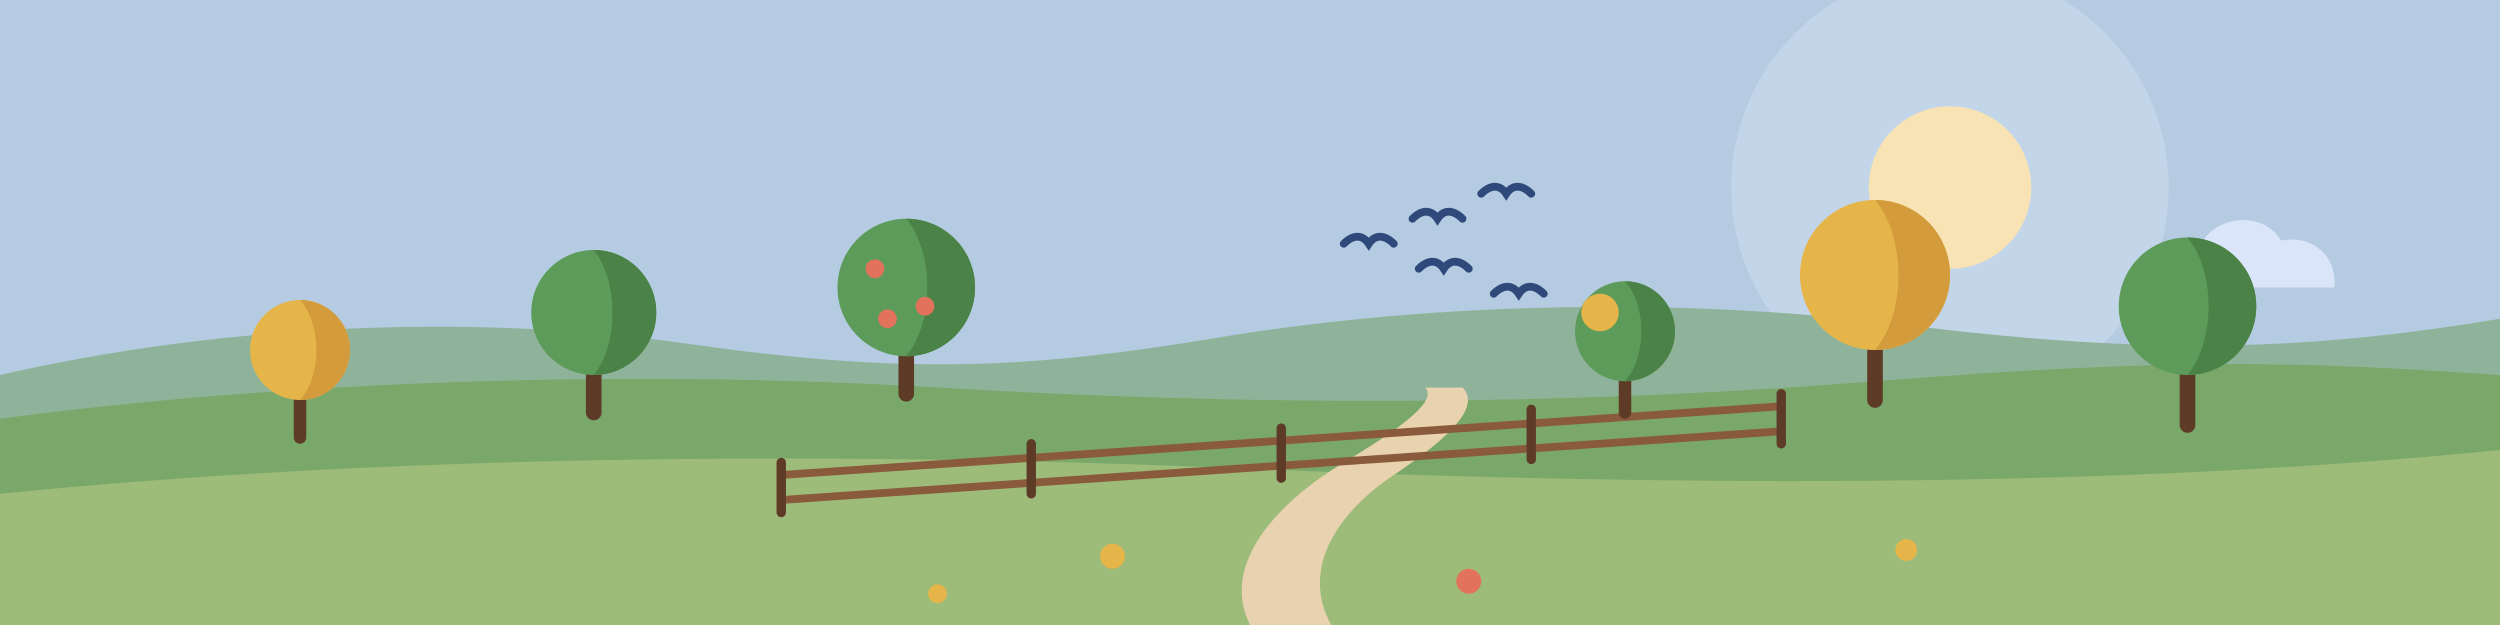
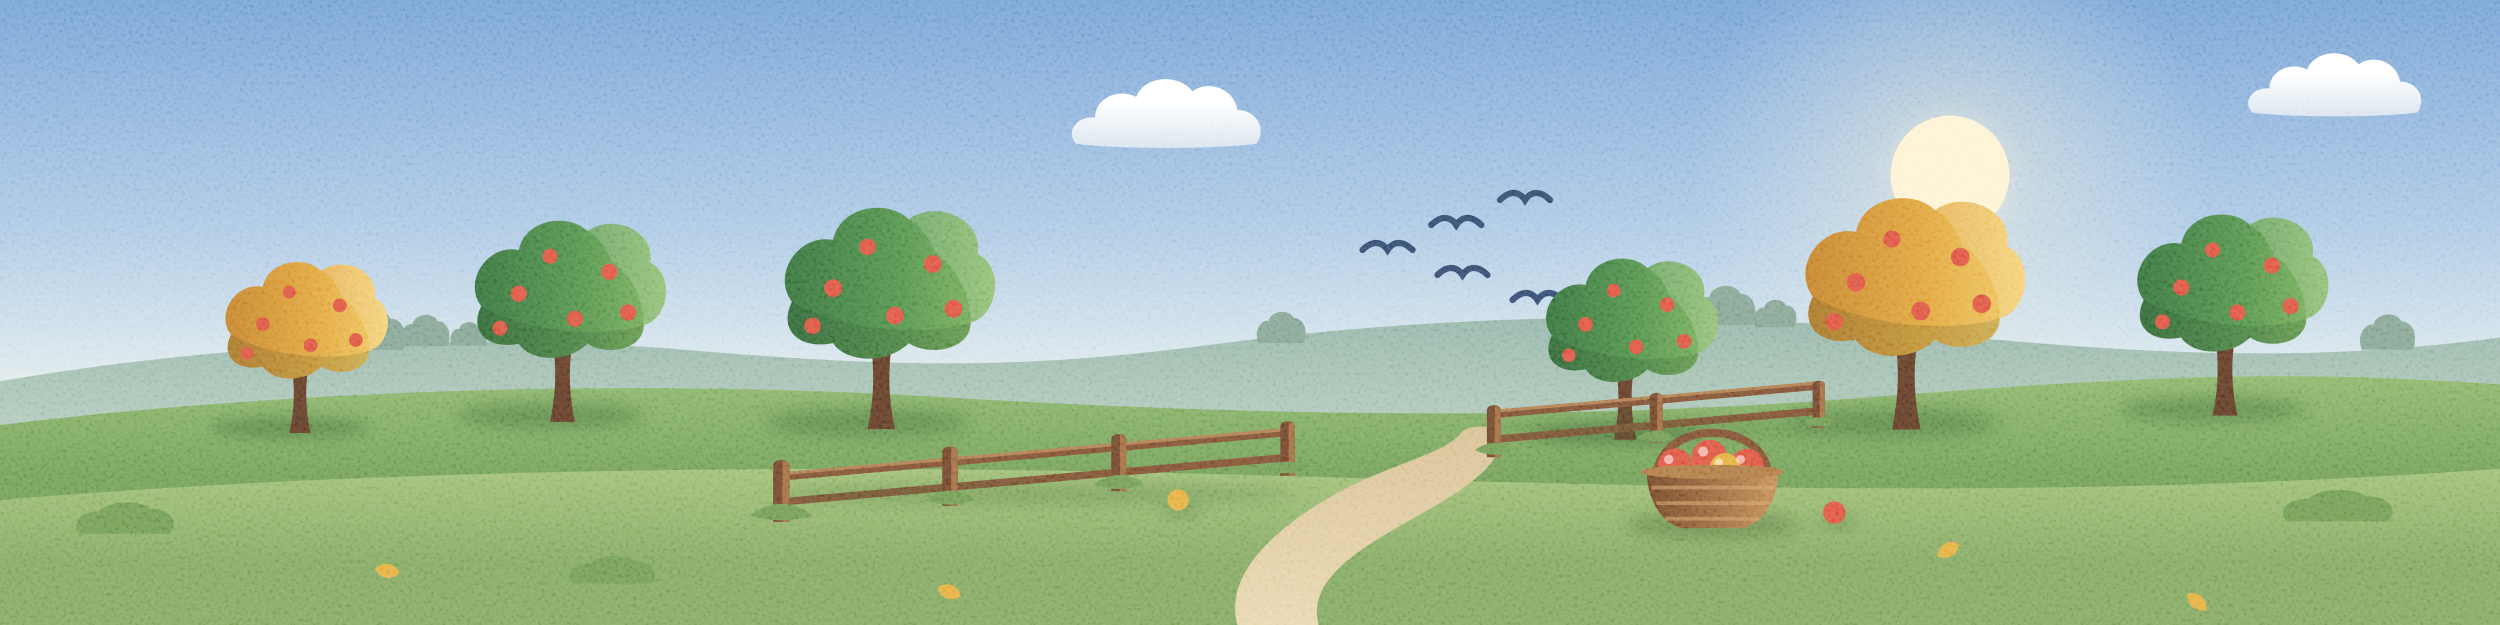
- <svg xmlns="http://www.w3.org/2000/svg" viewBox="0 0 800 200" width="800" height="200" preserveAspectRatio="xMidYMid slice">
-   <rect width="800" height="200" fill="#b4cbe2" />
-   <circle cx="624" cy="60" r="70" fill="#c3d5e8" />
-   <circle cx="624" cy="60" r="26" fill="#f7e3b4" />
-   <path d="M684 92c0-10 10-16 20-13 4-10 20-12 26-2 10-2 18 5 17 15z" fill="#dae5fa" />
-   <path d="M430 78c3-3 6-3 8 0 2-3 5-3 8 0M452 70c3-3 6-3 8 0 2-3 5-3 8 0M474 62c3-3 6-3 8 0 2-3 5-3 8 0M454 86c3-3 6-3 8 0 2-3 5-3 8 0M478 94c3-3 6-3 8 0 2-3 5-3 8 0" fill="none" stroke="#2f4a7a" stroke-width="2.5" stroke-linecap="round" />
-   <path d="M0 120c70-16 150-20 220-10s110 8 170-2 140-14 220-4 130 8 190-2v40H0z" fill="#8fb39a" />
-   <path d="M0 134c90-12 200-16 300-10s200 6 300-2 140-6 200-2v80H0z" fill="#7aa86a" />
-   <path d="M0 158c120-12 260-14 400-8s280 6 400-6v56H0z" fill="#9dbb79" />
-   <path d="M400 200c-10-20 10-40 30-52s30-20 26-24h12c6 6-4 16-22 28s-30 30-20 48z" fill="#e8d2b0" />
-   <path d="M250 160l320-22" fill="none" stroke="#8a5a3c" stroke-width="2.5" stroke-linecap="round" />
-   <path d="M250 152l320-22" fill="none" stroke="#8a5a3c" stroke-width="2.5" stroke-linecap="round" />
-   <path d="M250 148v16M330 142v16M410 137v16M490 131v16M570 126v16" fill="none" stroke="#5e3b26" stroke-width="3" stroke-linecap="round" />
-   <path d="M190 132v-18" fill="none" stroke="#5e3b26" stroke-width="5" stroke-linecap="round" />
-   <circle cx="190" cy="100" r="20" fill="#5d9b5a" />
-   <path d="M190 80a20 20 0 0 1 0 40c8-10 8-30 0-40z" fill="#4a8248" />
-   <path d="M290 126v-20" fill="none" stroke="#5e3b26" stroke-width="5" stroke-linecap="round" />
-   <circle cx="290" cy="92" r="22" fill="#5d9b5a" />
-   <path d="M290 70a22 22 0 0 1 0 44c9-11 9-33 0-44z" fill="#4a8248" />
-   <circle cx="280" cy="86" r="3" fill="#e2725b" />
-   <circle cx="296" cy="98" r="3" fill="#e2725b" />
-   <circle cx="284" cy="102" r="3" fill="#e2725b" />
-   <path d="M600 128v-26" fill="none" stroke="#5e3b26" stroke-width="5" stroke-linecap="round" />
-   <circle cx="600" cy="88" r="24" fill="#e6b54a" />
-   <path d="M600 64a24 24 0 0 1 0 48c10-12 10-36 0-48z" fill="#d49b3c" />
-   <path d="M520 132v-16" fill="none" stroke="#5e3b26" stroke-width="4" stroke-linecap="round" />
-   <circle cx="520" cy="106" r="16" fill="#5d9b5a" />
-   <path d="M520 90a16 16 0 0 1 0 32c7-8 7-24 0-32z" fill="#4a8248" />
-   <circle cx="512" cy="100" r="6" fill="#e6b54a" />
-   <path d="M700 136v-24" fill="none" stroke="#5e3b26" stroke-width="5" stroke-linecap="round" />
-   <circle cx="700" cy="98" r="22" fill="#5d9b5a" />
-   <path d="M700 76a22 22 0 0 1 0 44c9-11 9-33 0-44z" fill="#4a8248" />
-   <path d="M96 140v-18" fill="none" stroke="#5e3b26" stroke-width="4" stroke-linecap="round" />
-   <circle cx="96" cy="112" r="16" fill="#e6b54a" />
-   <path d="M96 96a16 16 0 0 1 0 32c7-8 7-24 0-32z" fill="#d49b3c" />
-   <circle cx="356" cy="178" r="4" fill="#e6b54a" />
-   <circle cx="470" cy="186" r="4" fill="#e2725b" />
-   <circle cx="300" cy="190" r="3" fill="#e6b54a" />
-   <circle cx="610" cy="176" r="3.5" fill="#e6b54a" />
+ <svg xmlns="http://www.w3.org/2000/svg" viewBox="0 0 800 200" width="800" height="200" preserveAspectRatio="xMidYMid slice" data-solid="123">
+   <rect width="800" height="200" fill="#a3c0dc" />
+   <defs>
+     <linearGradient id="sky" x1="0" y1="0" x2="0" y2="124" gradientUnits="userSpaceOnUse">
+       <stop offset="0" stop-color="#7ea8d8" />
+       <stop offset=".6" stop-color="#b3cde6" />
+       <stop offset="1" stop-color="#e4edee" />
+     </linearGradient>
+     <radialGradient id="sunGlow">
+       <stop offset="0" stop-color="#fdf3d6" stop-opacity=".85" />
+       <stop offset=".3" stop-color="#f4f0dc" stop-opacity=".4" />
+       <stop offset="1" stop-color="#e4edee" stop-opacity="0" />
+     </radialGradient>
+     <linearGradient id="cloud" x1="0" y1="0" x2="0" y2="1">
+       <stop offset=".3" stop-color="#ffffff" />
+       <stop offset="1" stop-color="#dbe5ef" />
+     </linearGradient>
+     <linearGradient id="far" x1="0" y1="0" x2="0" y2="1">
+       <stop offset="0" stop-color="#9cbaae" />
+       <stop offset=".35" stop-color="#b6ccbf" />
+     </linearGradient>
+     <linearGradient id="mid" x1="0" y1="0" x2="0" y2="1">
+       <stop offset="0" stop-color="#93bb74" />
+       <stop offset=".4" stop-color="#7aa560" />
+     </linearGradient>
+     <linearGradient id="near" x1="0" y1="0" x2="0" y2="1">
+       <stop offset="0" stop-color="#a6c37e" />
+       <stop offset=".6" stop-color="#8bae6a" />
+     </linearGradient>
+     <linearGradient id="green" x1="0" y1="0" x2="1" y2="0">
+       <stop offset="0" stop-color="#3f7a45" />
+       <stop offset=".55" stop-color="#5c9a54" />
+       <stop offset="1" stop-color="#86b866" />
+     </linearGradient>
+     <linearGradient id="gold" x1="0" y1="0" x2="1" y2="0">
+       <stop offset="0" stop-color="#c98a35" />
+       <stop offset=".55" stop-color="#e2ab45" />
+       <stop offset="1" stop-color="#f2cd6a" />
+     </linearGradient>
+     <linearGradient id="path" x1="0" y1="0" x2="0" y2="1">
+       <stop offset="0" stop-color="#d9c49a" />
+       <stop offset="1" stop-color="#ead9b4" />
+     </linearGradient>
+     <linearGradient id="wicker" x1="0" y1="0" x2="1" y2="0">
+       <stop offset="0" stop-color="#7c4f30" />
+       <stop offset=".6" stop-color="#a8774a" />
+       <stop offset="1" stop-color="#c9975e" />
+     </linearGradient>
+     <filter id="soft" x="-30%" y="-80%" width="160%" height="260%">
+       <feGaussianBlur stdDeviation="2.5" />
+     </filter>
+     <filter id="grain" x="0" y="0" width="100%" height="100%">
+       <feTurbulence type="fractalNoise" baseFrequency=".85" numOctaves="2" seed="7" stitchTiles="stitch" />
+       <feColorMatrix values="2.2 0 0 0 -.6  2.2 0 0 0 -.6  2.2 0 0 0 -.6  0 0 0 0 1" />
+     </filter>
+     <path id="cloudShape" d="M-46 0C-52-6-46-15-36-14C-36-24-24-30-14-25C-10-36 8-38 16-28C24-34 38-30 40-18C50-18 56-8 50 0C30 3-26 3-46 0Z" />
+     <path id="bush" d="M-9 1C-11-3-9-8-5-8C-4-12 3-13 5-9C9-9 11-4 9 1Z" />
+     <g id="tree">
+       <ellipse cx="-4" cy="1" rx="30" ry="4" fill="#2f5a2a" opacity=".35" filter="url(#soft)" />
+       <path d="M-4 3C-2-6-2-14-3-22L-9-30-7-31.5-1-25.5 0-33H2.5L2.5-24.5 8-30.5 9.5-28.5 3-21C2-14 2-6 4 3Z" fill="#6b4630" />
+       <path d="M-26-34C-32-42-24-54-14-52C-12-62 2-64 8-58C16-64 30-58 28-48C36-44 34-30 26-28C26-20 14-18 8-22C2-16-10-16-14-22C-24-20-30-26-26-34Z" />
+       <path d="M8-58C16-64 30-58 28-48C36-44 34-30 26-28C26-36 22-44 16-48C14-52 12-56 8-58Z" fill="#fff" opacity=".16" />
+       <path d="M-26-34C-30-26-24-20-14-22C-10-16 2-16 8-22C14-18 26-20 26-28C14-24-10-25-26-34Z" fill="#1d3a20" opacity=".16" />
+       <g fill="#e05f4b">
+         <circle cx="-14" cy="-38" r="2.6" />
+         <circle cx="4" cy="-30" r="2.6" />
+         <circle cx="15" cy="-45" r="2.6" />
+         <circle cx="-4" cy="-50" r="2.4" />
+         <circle cx="21" cy="-32" r="2.6" />
+         <circle cx="-20" cy="-27" r="2.4" />
+       </g>
+     </g>
+     <g id="post">
+       <path d="M-2.6 3V-15C-2.6-17.4 2.6-17.4 2.6-15V3Z" fill="#7c4f35" />
+       <path d="M.4-16.6C1.8-16.4 2.6-15.8 2.6-15V3H.4Z" fill="#a8774a" />
+     </g>
+     <path id="leaf" d="M0 0C2-3 6-3 8 0C6 3 2 3 0 0Z" />
+   </defs>
+   <g id="sky">
+     <rect width="800" height="200" fill="url(#sky)" />
+     <circle cx="624" cy="56" r="84" fill="url(#sunGlow)" />
+     <circle cx="624" cy="56" r="19" fill="#fdf3d6" />
+     <g fill="url(#cloud)">
+       <use href="#cloudShape" transform="translate(746 36) scale(.55)" />
+       <use href="#cloudShape" transform="translate(372 46) scale(.6)" />
+     </g>
+     <path d="M436 80c3-3 6-3 8 0 2-3 5-3 8 0M458 72c3-3 6-3 8 0 2-3 5-3 8 0M480 64c3-3 6-3 8 0 2-3 5-3 8 0M460 88c3-3 6-3 8 0 2-3 5-3 8 0M484 96c3-3 6-3 8 0 2-3 5-3 8 0" fill="none" stroke="#3b5478" stroke-width="2" stroke-linecap="round" />
+   </g>
+   <g id="far">
+     <path d="M0 122C70 110 150 106 220 112S330 118 390 110 530 98 610 106 740 116 800 108V200H0Z" fill="url(#far)" />
+     <g fill="#8eab9c">
+       <use href="#bush" transform="translate(120 111)" />
+       <use href="#bush" transform="translate(136 110) scale(.8)" />
+       <use href="#bush" transform="translate(150 110) scale(.6)" />
+       <use href="#bush" transform="translate(410 109) scale(.8)" />
+       <use href="#bush" transform="translate(552 103)" />
+       <use href="#bush" transform="translate(568 104) scale(.7)" />
+       <use href="#bush" transform="translate(764 111) scale(.9)" />
+     </g>
+   </g>
+   <g id="mid">
+     <path d="M0 136C90 125 200 121 300 127S500 135 600 127 740 119 800 123V200H0Z" fill="url(#mid)" />
+     <use href="#tree" fill="url(#gold)" transform="translate(96 136) scale(.85)" />
+     <use href="#tree" fill="url(#green)" transform="translate(180 132)" />
+     <use href="#tree" fill="url(#green)" transform="translate(282 134) scale(1.1)" />
+     <use href="#tree" fill="url(#green)" transform="translate(520 138) scale(.9)" />
+     <use href="#tree" fill="url(#gold)" transform="translate(610 134) scale(1.15)" />
+     <use href="#tree" fill="url(#green)" transform="translate(712 130)" />
+   </g>
+   <g id="near">
+     <path d="M0 160C120 150 260 148 400 152S660 160 800 150V200H0Z" fill="url(#near)" />
+     <path d="M396 200C392 186 404 172 424 160S462 146 468 138C470 136 478 136 480 138C482 148 470 156 452 166S418 186 422 200Z" fill="url(#path)" />
+     <path d="M250 152.6L412 138.4M250 160.6L412 146.4M478 132.6L582 123.5M478 140.6L582 131.5" stroke="#8a5a3c" stroke-width="2.4" stroke-linecap="round" />
+     <path d="M250 151.6L412 137.4M478 131.6L582 122.5" stroke="#b5875a" stroke-width="1" stroke-linecap="round" />
+     <g fill="#3f6a32" opacity=".3" filter="url(#soft)">
+       <ellipse cx="331" cy="158" rx="84" ry="3" />
+       <ellipse cx="530" cy="137" rx="54" ry="2.5" />
+     </g>
+     <use href="#post" transform="translate(250 164)" />
+     <use href="#post" transform="translate(304 159) scale(.96)" />
+     <use href="#post" transform="translate(358 154.4) scale(.92)" />
+     <use href="#post" transform="translate(412 149.6) scale(.88)" />
+     <use href="#post" transform="translate(478 143.8) scale(.84)" />
+     <use href="#post" transform="translate(530 139.2) scale(.8)" />
+     <use href="#post" transform="translate(582 134.6) scale(.76)" />
+     <path d="M240 165C246 160 254 160 260 165C254 167 246 167 240 165ZM296 160C301 156 308 156 312 160C307 162 301 162 296 160ZM350 155C355 151 362 151 366 155C361 157 355 157 350 155ZM405 150C409 147 415 147 419 150C415 152 409 152 405 150ZM472 144C476 141 481 141 484 144C481 146 476 146 472 144ZM524 140C528 137 533 137 536 140C533 142 528 142 524 140ZM577 135C580 133 585 133 587 135C584 137 580 137 577 135Z" fill="#7aa35c" />
+     <g transform="translate(28 -18)">
+       <ellipse cx="520" cy="186" rx="28" ry="4" fill="#3f6a32" opacity=".4" filter="url(#soft)" />
+       <path d="M502 170C504 152 536 152 538 170" fill="none" stroke="#8a5a3c" stroke-width="2.6" stroke-linecap="round" />
+       <g fill="#e05f4b">
+         <circle cx="508" cy="167" r="5.5" />
+         <circle cx="519" cy="164.5" r="5.8" />
+         <circle cx="531" cy="167" r="5.4" />
+       </g>
+       <circle cx="524" cy="168" r="5" fill="#e6b54a" />
+       <g fill="#fff" opacity=".55">
+         <circle cx="506" cy="165" r="1.5" />
+         <circle cx="517" cy="162.5" r="1.6" />
+         <circle cx="529" cy="165" r="1.4" />
+         <circle cx="522" cy="166" r="1.3" />
+       </g>
+       <path d="M499 169H541C541 177 537 185 530 187H510C503 185 499 177 499 169Z" fill="url(#wicker)" />
+       <path d="M500.5 174H539.5M502 179H538M505 184H535" stroke="#d6a873" stroke-width="1.2" opacity=".6" />
+       <path d="M497 169C497 166 543 166 543 169C543 172 497 172 497 169Z" fill="#b5844f" />
+       <ellipse cx="560" cy="185" rx="6" ry="1.6" fill="#3f6a32" opacity=".45" filter="url(#soft)" />
+       <circle cx="559" cy="182" r="3.6" fill="#e05f4b" />
+       <ellipse cx="350" cy="181" rx="6" ry="1.6" fill="#3f6a32" opacity=".45" filter="url(#soft)" />
+       <circle cx="349" cy="178" r="3.4" fill="#e6b54a" />
+     </g>
+     <g fill="#e6b54a">
+       <use href="#leaf" transform="translate(300 188) rotate(20)" />
+       <use href="#leaf" transform="translate(620 178) rotate(-30)" />
+       <use href="#leaf" transform="translate(120 182) rotate(10)" />
+       <use href="#leaf" transform="translate(700 190) rotate(40)" />
+     </g>
+     <g fill="#7aa35c">
+       <use href="#bush" transform="translate(40 170) scale(1.6 .8)" />
+       <use href="#bush" transform="translate(748 166) scale(1.8 .8)" />
+       <use href="#bush" transform="translate(196 186) scale(1.4 .7)" />
+     </g>
+   </g>
+   <rect id="grain" width="800" height="200" filter="url(#grain)" opacity=".2" style="mix-blend-mode:soft-light" />
</svg>
